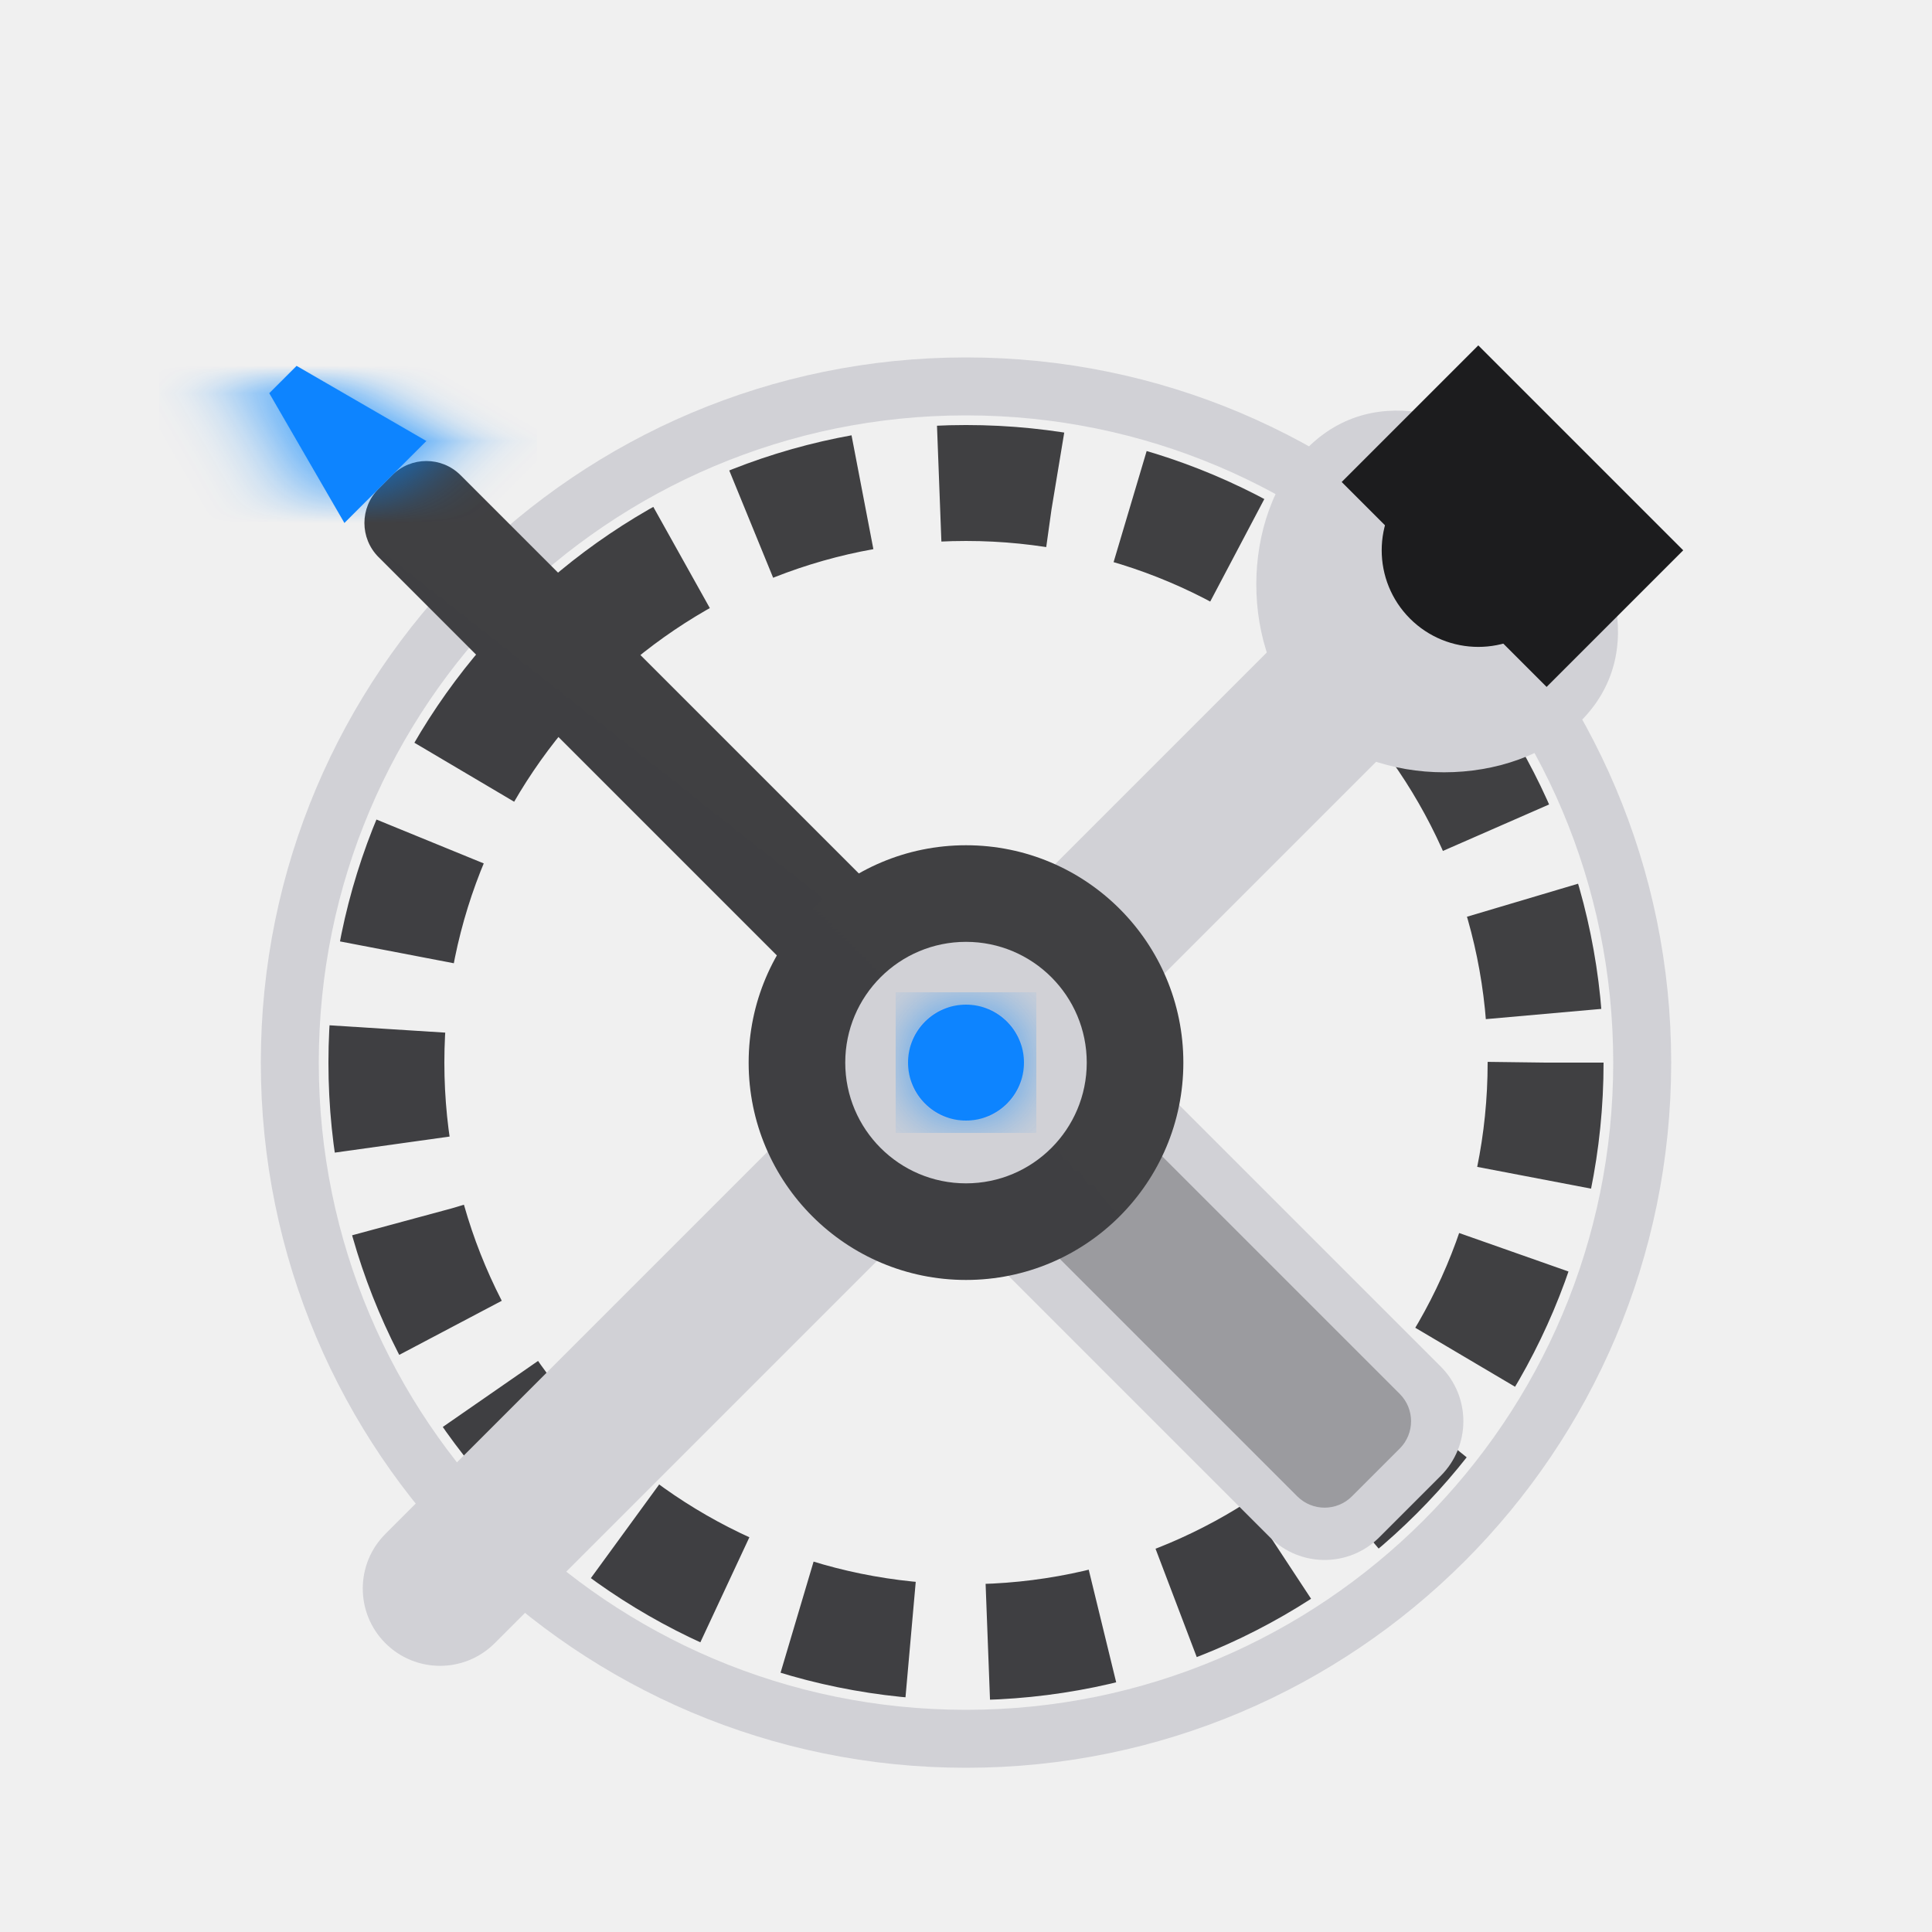
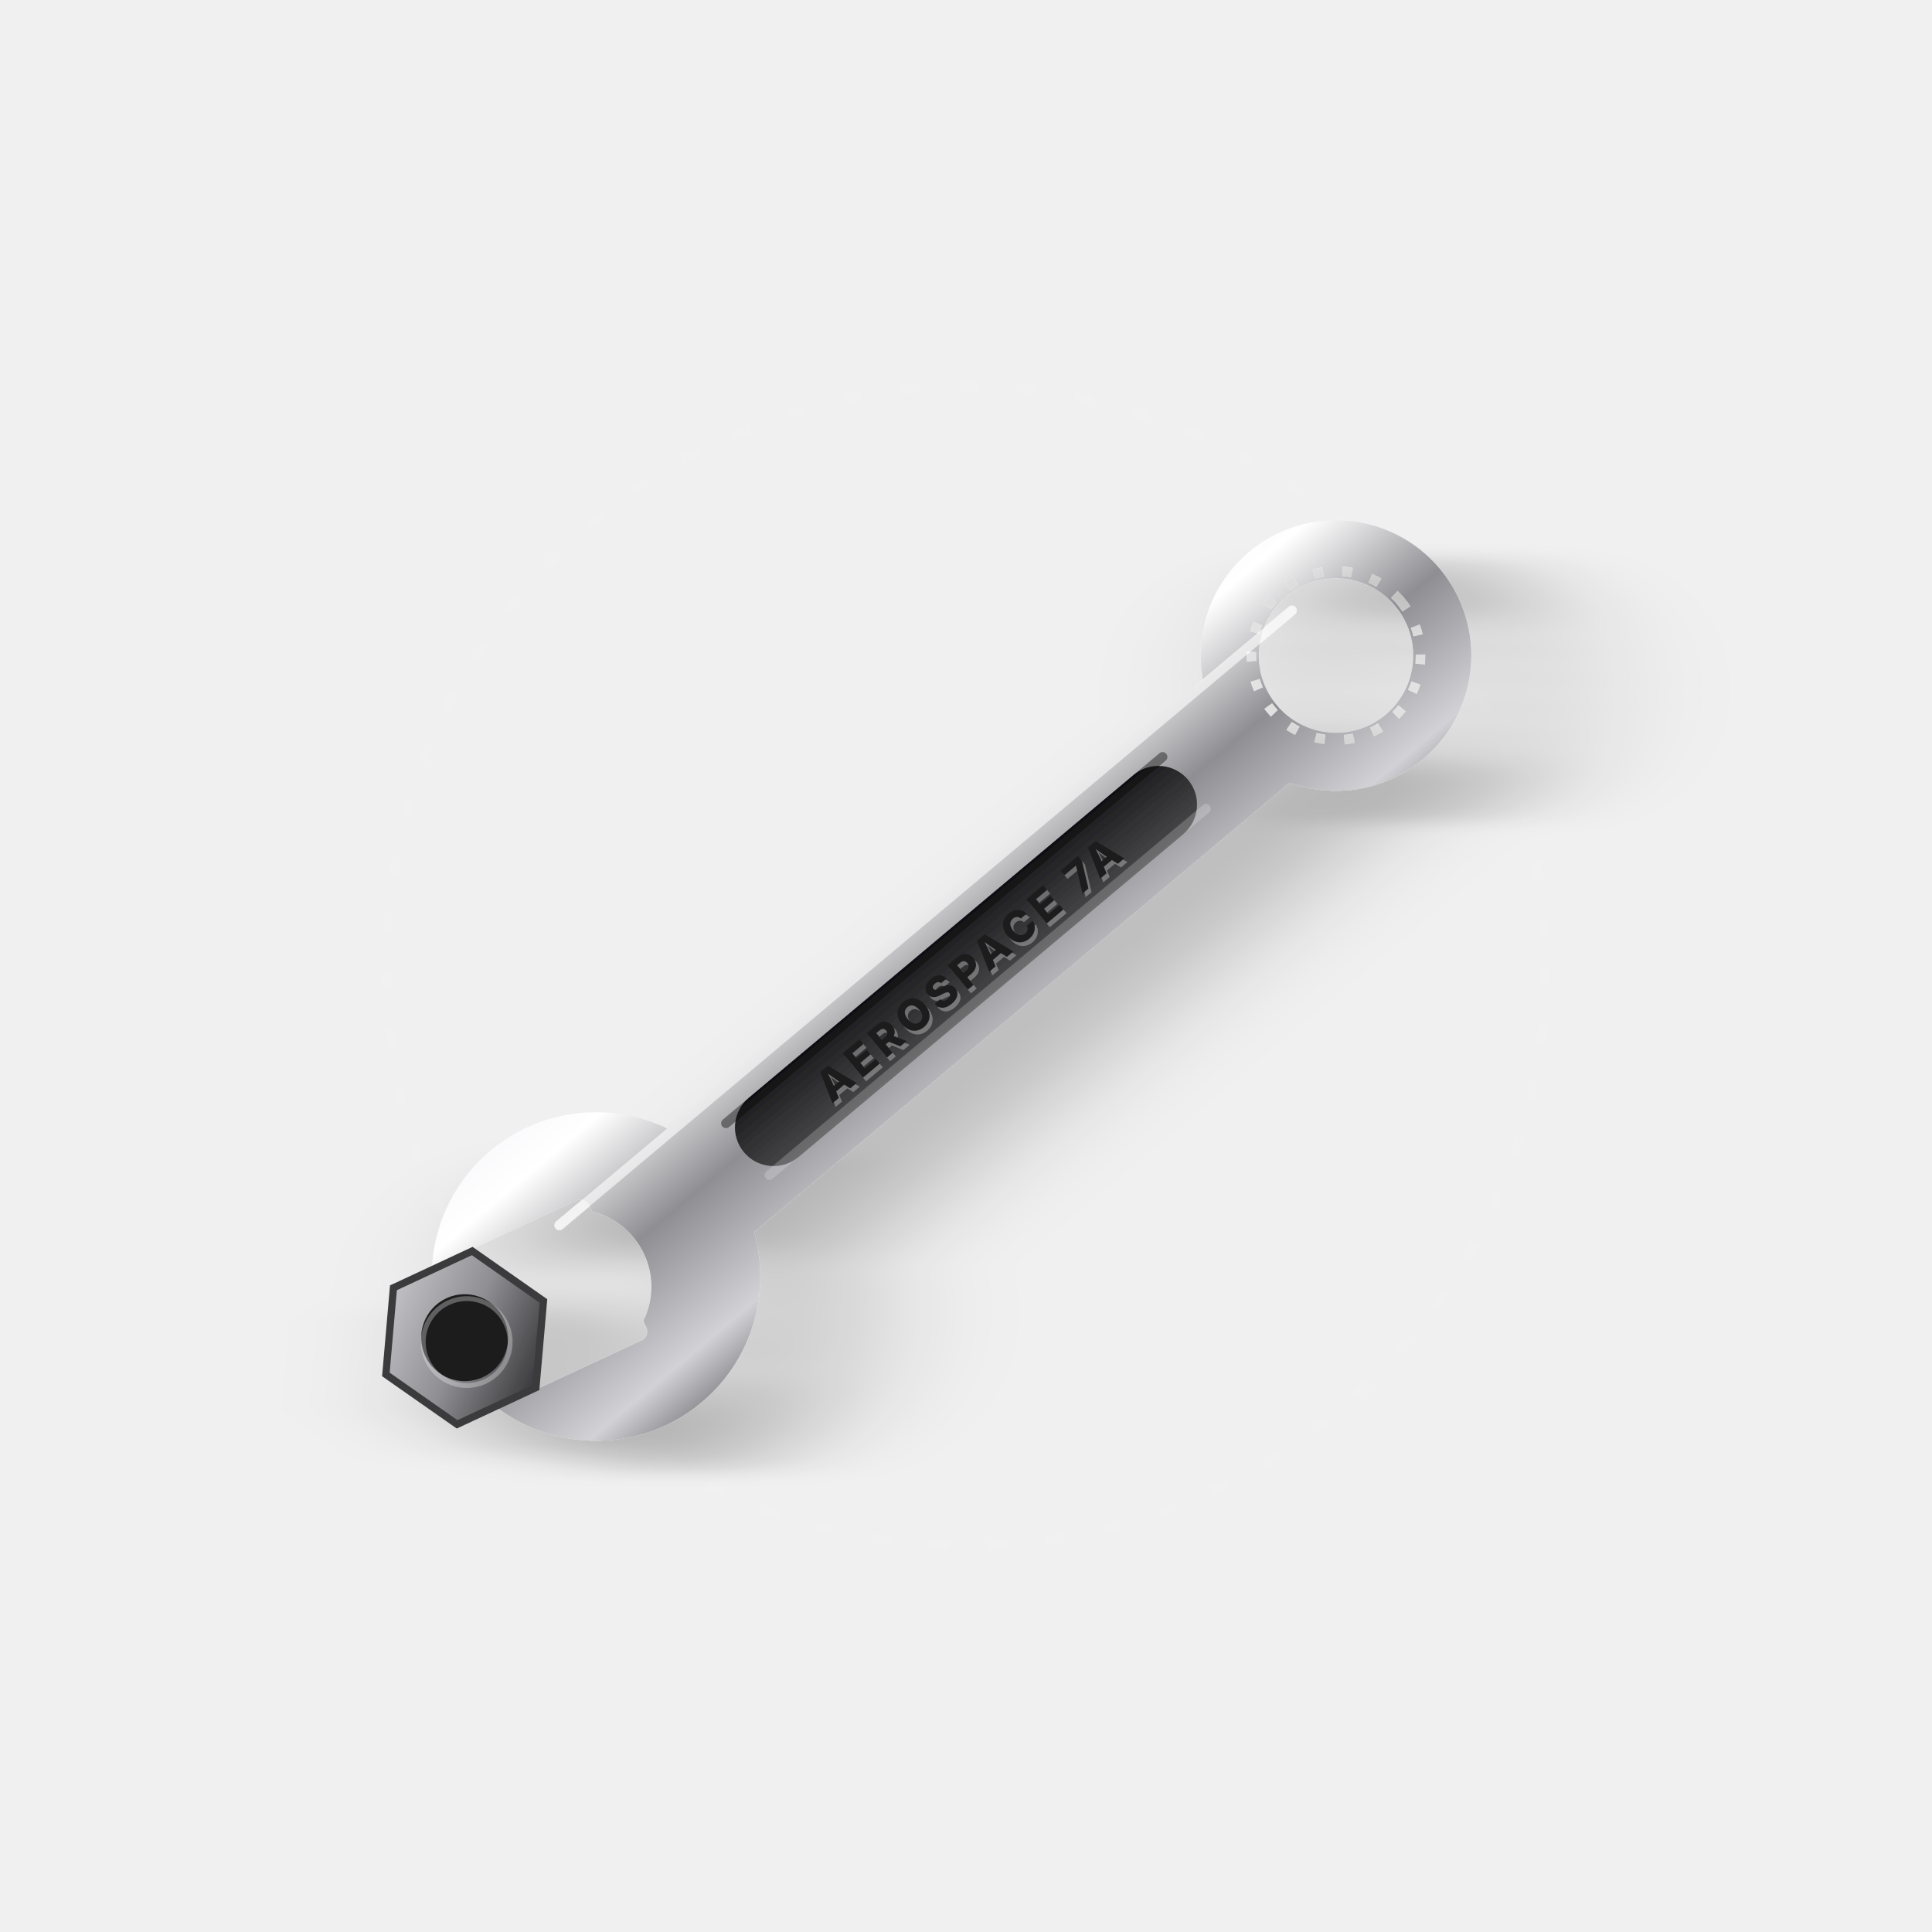
<svg xmlns="http://www.w3.org/2000/svg" viewBox="0 0 400 400" fill="none">
  <defs>
-     <linearGradient id="metal" x1="0" y1="0" x2="400" y2="400">
+     <linearGradient id="titanium" x1="0" y1="0" x2="0" y2="1">
+       <stop offset="0%" stop-color="#F2F2F7" />
+       <stop offset="25%" stop-color="#FFFFFF" />
+       <stop offset="50%" stop-color="#8E8E93" />
+       <stop offset="75%" stop-color="#D1D1D6" />
+       <stop offset="100%" stop-color="#2C2C2E" />
+     </linearGradient>
+     <linearGradient id="grooveDark" x1="0" y1="0" x2="0" y2="1">
+       <stop offset="0%" stop-color="#1C1C1E" />
+       <stop offset="100%" stop-color="#48484A" />
+     </linearGradient>
+     <linearGradient id="nutMetal" x1="0" y1="0" x2="1" y2="1">
      <stop offset="0%" stop-color="#D1D1D6" />
      <stop offset="50%" stop-color="#8E8E93" />
-       <stop offset="100%" stop-color="#3A3A3C" />
+       <stop offset="100%" stop-color="#1C1C1E" />
    </linearGradient>
-     <linearGradient id="metalDark" x1="0" y1="400" x2="400" y2="0">
-       <stop offset="0%" stop-color="#1C1C1E" />
-       <stop offset="100%" stop-color="#636366" />
-     </linearGradient>
-     <linearGradient id="glowBlue" x1="0" y1="0" x2="400" y2="400">
-       <stop offset="0%" stop-color="#0A84FF" />
-       <stop offset="100%" stop-color="#30D158" />
-     </linearGradient>
-     <filter id="glow">
-       <feGaussianBlur stdDeviation="8" result="blur" />
-       <feComposite in="SourceGraphic" in2="blur" operator="over" />
+     <filter id="dropShadow" x="-20%" y="-20%" width="150%" height="150%">
+       <feDropShadow dx="8" dy="16" stdDeviation="12" flood-color="#000000" flood-opacity="0.25" />
    </filter>
+     <mask id="wrenchShape">
+       <rect x="0" y="0" width="400" height="400" fill="#000" />
+       <rect x="100" y="186" width="200" height="28" rx="8" fill="#fff" />
+       <circle cx="100" cy="200" r="34" fill="#fff" />
+       <circle cx="300" cy="200" r="28" fill="#fff" />
+       <circle cx="300" cy="200" r="16" fill="#000" />
+       <circle cx="300" cy="200" r="17.5" fill="none" stroke="#000" stroke-width="2" stroke-dasharray="2 4" />
+       <g transform="rotate(15 100 200)">
+         <rect x="40" y="184" width="65" height="32" rx="2" fill="#000" />
+         <circle cx="95" cy="200" r="16" fill="#000" />
+       </g>
+     </mask>
  </defs>
-   <circle cx="200" cy="220" r="140" fill="none" stroke="url(#metal)" stroke-width="12" />
-   <circle cx="200" cy="220" r="120" fill="none" stroke="url(#metalDark)" stroke-width="24" stroke-dasharray="24 16" />
-   <g transform="rotate(-45 200 220)">
-     <rect x="188" y="50" width="24" height="200" rx="10" fill="url(#metalDark)" />
-     <rect x="175" y="230" width="50" height="120" rx="16" fill="url(#metal)" />
-     <rect x="185" y="240" width="30" height="100" rx="8" fill="#1C1C1E" opacity="0.3" />
-     <path d="M 188 50 L 196 20 L 204 20 L 212 50 Z" fill="url(#glowBlue)" filter="url(#glow)" />
+   <g opacity="0.6">
+     <circle cx="200" cy="200" r="140" fill="none" stroke="rgba(255,255,255,0.04)" stroke-width="1" />
+     <circle cx="200" cy="200" r="120" fill="none" stroke="rgba(255,255,255,0.06)" stroke-width="2" stroke-dasharray="4 8" />
  </g>
-   <g transform="rotate(45 200 220)">
-     <rect x="184" y="50" width="32" height="340" rx="16" fill="url(#metal)" />
-     <path d="M 160 80 C 160 40, 240 40, 240 80 C 240 100, 220 120, 200 120 C 180 120, 160 100, 160 80 Z" fill="url(#metal)" />
-     <circle cx="200" cy="70" r="20" fill="#1C1C1E" />
-     <rect x="170" y="40" width="60" height="40" fill="#1C1C1E" />
+   <g transform="rotate(-40 200 200)" filter="url(#dropShadow)">
+     <rect x="50" y="150" width="300" height="100" fill="url(#titanium)" mask="url(#wrenchShape)" />
+     <rect x="100" y="186" width="200" height="2" rx="1" fill="#FFFFFF" opacity="0.6" />
+     <rect x="140" y="192" width="120" height="16" rx="8" fill="url(#grooveDark)" />
+     <rect x="140" y="192" width="120" height="2" fill="#000000" opacity="0.4" rx="1" />
+     <rect x="140" y="206" width="120" height="2" fill="#FFFFFF" opacity="0.2" rx="1" />
+     <text x="200" y="205" font-family="-apple-system, sans-serif" font-size="9" font-weight="800" fill="#FFFFFF" opacity="0.3" text-anchor="middle" letter-spacing="1">AEROSPACE 7A</text>
+     <text x="200" y="204" font-family="-apple-system, sans-serif" font-size="9" font-weight="800" fill="#1C1C1E" text-anchor="middle" letter-spacing="1">AEROSPACE 7A</text>
+     <g transform="rotate(15 100 200)">
+       <polygon points="88,200 79,215.6 61,215.6 52,200 61,184.4 79,184.4" fill="url(#nutMetal)" stroke="#3A3A3C" stroke-width="1.5" />
+       <circle cx="70" cy="200" r="9" fill="#1C1C1E" />
+       <circle cx="70" cy="200" r="9" fill="none" stroke="#FFFFFF" stroke-width="1" opacity="0.3" transform="translate(0, 1)" />
+     </g>
  </g>
-   <circle cx="200" cy="220" r="45" fill="url(#metalDark)" />
-   <circle cx="200" cy="220" r="25" fill="url(#metal)" />
-   <circle cx="200" cy="220" r="12" fill="url(#glowBlue)" filter="url(#glow)" />
</svg>
